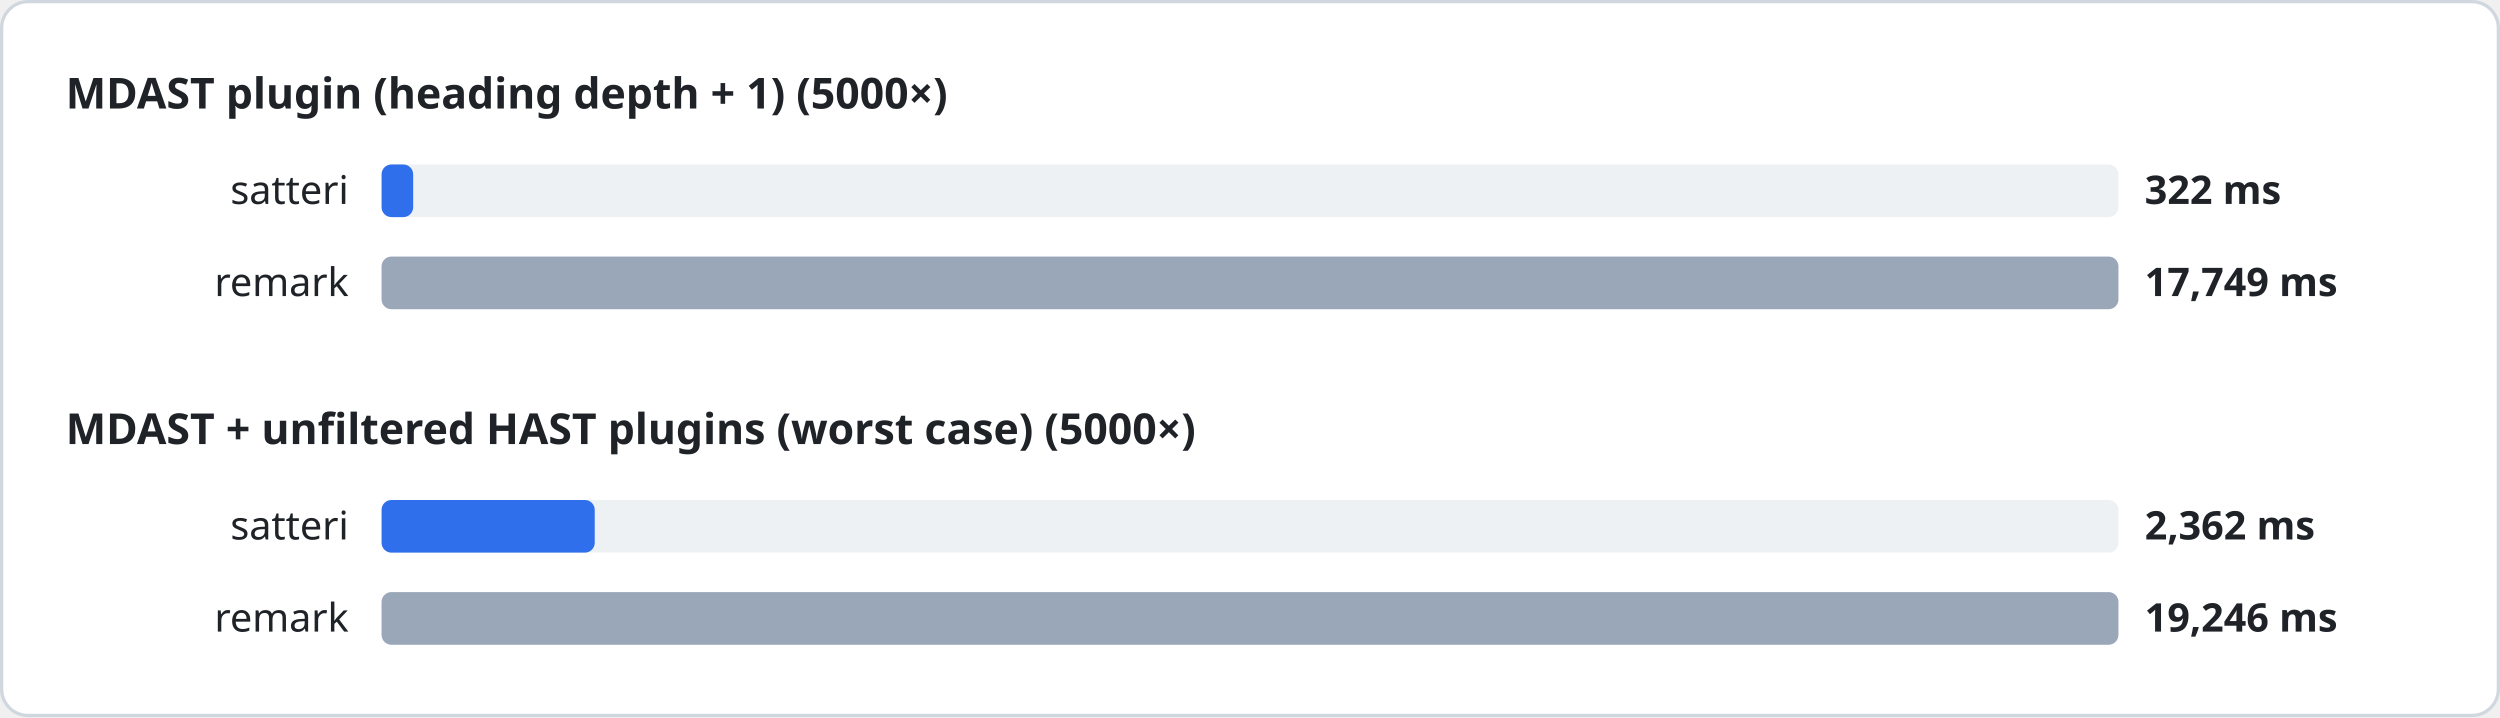
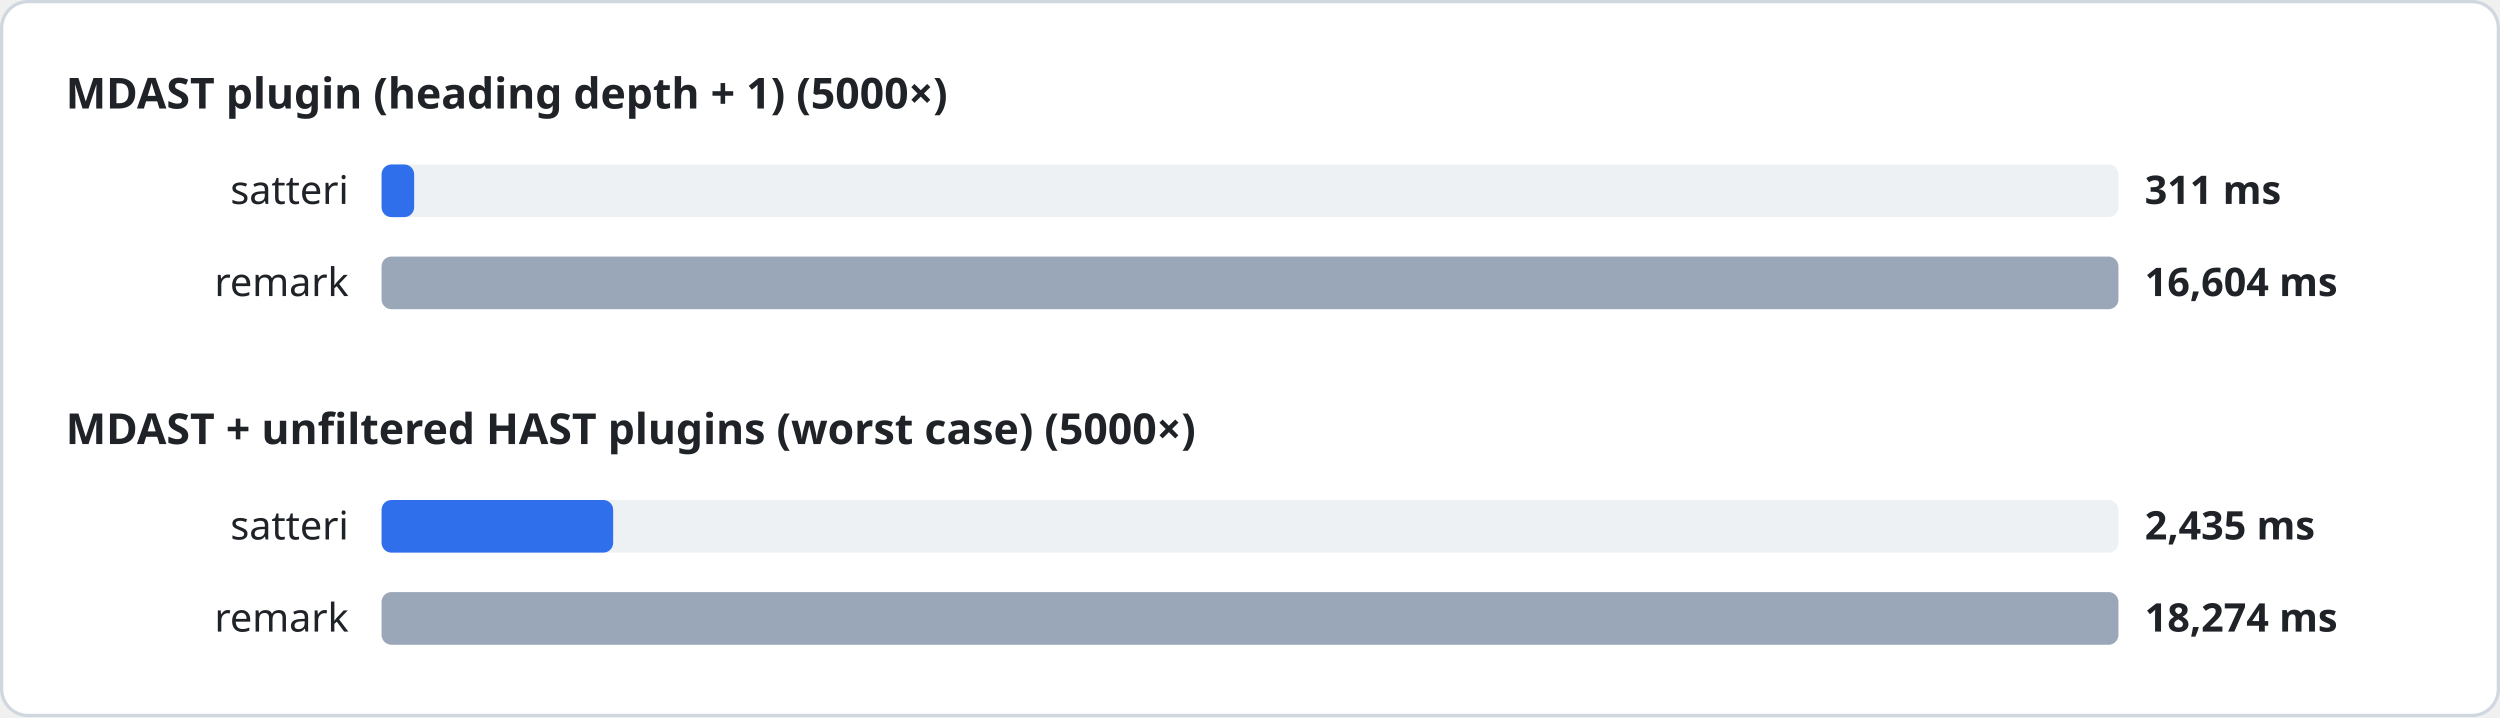
<svg xmlns="http://www.w3.org/2000/svg" width="760" height="218" viewBox="0 0 760 218" font-family="system-ui, sans-serif">
  <style>
.heading{font-size:13px;font-weight:600;fill:#1f2328}
.label{font-size:12px;fill:#1f2328}
.value{font-size:12px;font-weight:600;fill:#1f2328}
.track{fill:#eef1f4}
</style>
  <rect x="0.5" y="0.5" width="759" height="217" rx="8" fill="#ffffff" stroke="#d0d7de" />
  <text x="20" y="33" class="heading">MDAST plugin (heading depth + 1) (5000×)</text>
  <text x="106" y="62" class="label" text-anchor="end">satteri</text>
  <rect x="116" y="50" width="528" height="16" rx="3" class="track" />
-   <rect x="116" y="50" width="9.6" height="16" rx="3" fill="#2f6feb" />
-   <text x="652" y="62" class="value">322 ms</text>
+   <rect x="116" y="50" width="9.9" height="16" rx="3" fill="#2f6feb" />
+   <text x="652" y="62" class="value">311 ms</text>
  <text x="106" y="90" class="label" text-anchor="end">remark</text>
  <rect x="116" y="78" width="528" height="16" rx="3" class="track" />
  <rect x="116" y="78" width="528.0" height="16" rx="3" fill="#9aa7b8" />
-   <text x="652" y="90" class="value">17,749 ms</text>
+   <text x="652" y="90" class="value">16,604 ms</text>
  <text x="20" y="135" class="heading">MDAST + unfiltered HAST plugins (worst case) (5000×)</text>
  <text x="106" y="164" class="label" text-anchor="end">satteri</text>
  <rect x="116" y="152" width="528" height="16" rx="3" class="track" />
-   <rect x="116" y="152" width="64.8" height="16" rx="3" fill="#2f6feb" />
-   <text x="652" y="164" class="value">2,362 ms</text>
+   <rect x="116" y="152" width="70.4" height="16" rx="3" fill="#2f6feb" />
+   <text x="652" y="164" class="value">2,435 ms</text>
  <text x="106" y="192" class="label" text-anchor="end">remark</text>
  <rect x="116" y="180" width="528" height="16" rx="3" class="track" />
  <rect x="116" y="180" width="528.0" height="16" rx="3" fill="#9aa7b8" />
-   <text x="652" y="192" class="value">19,246 ms</text>
+   <text x="652" y="192" class="value">18,274 ms</text>
</svg>
